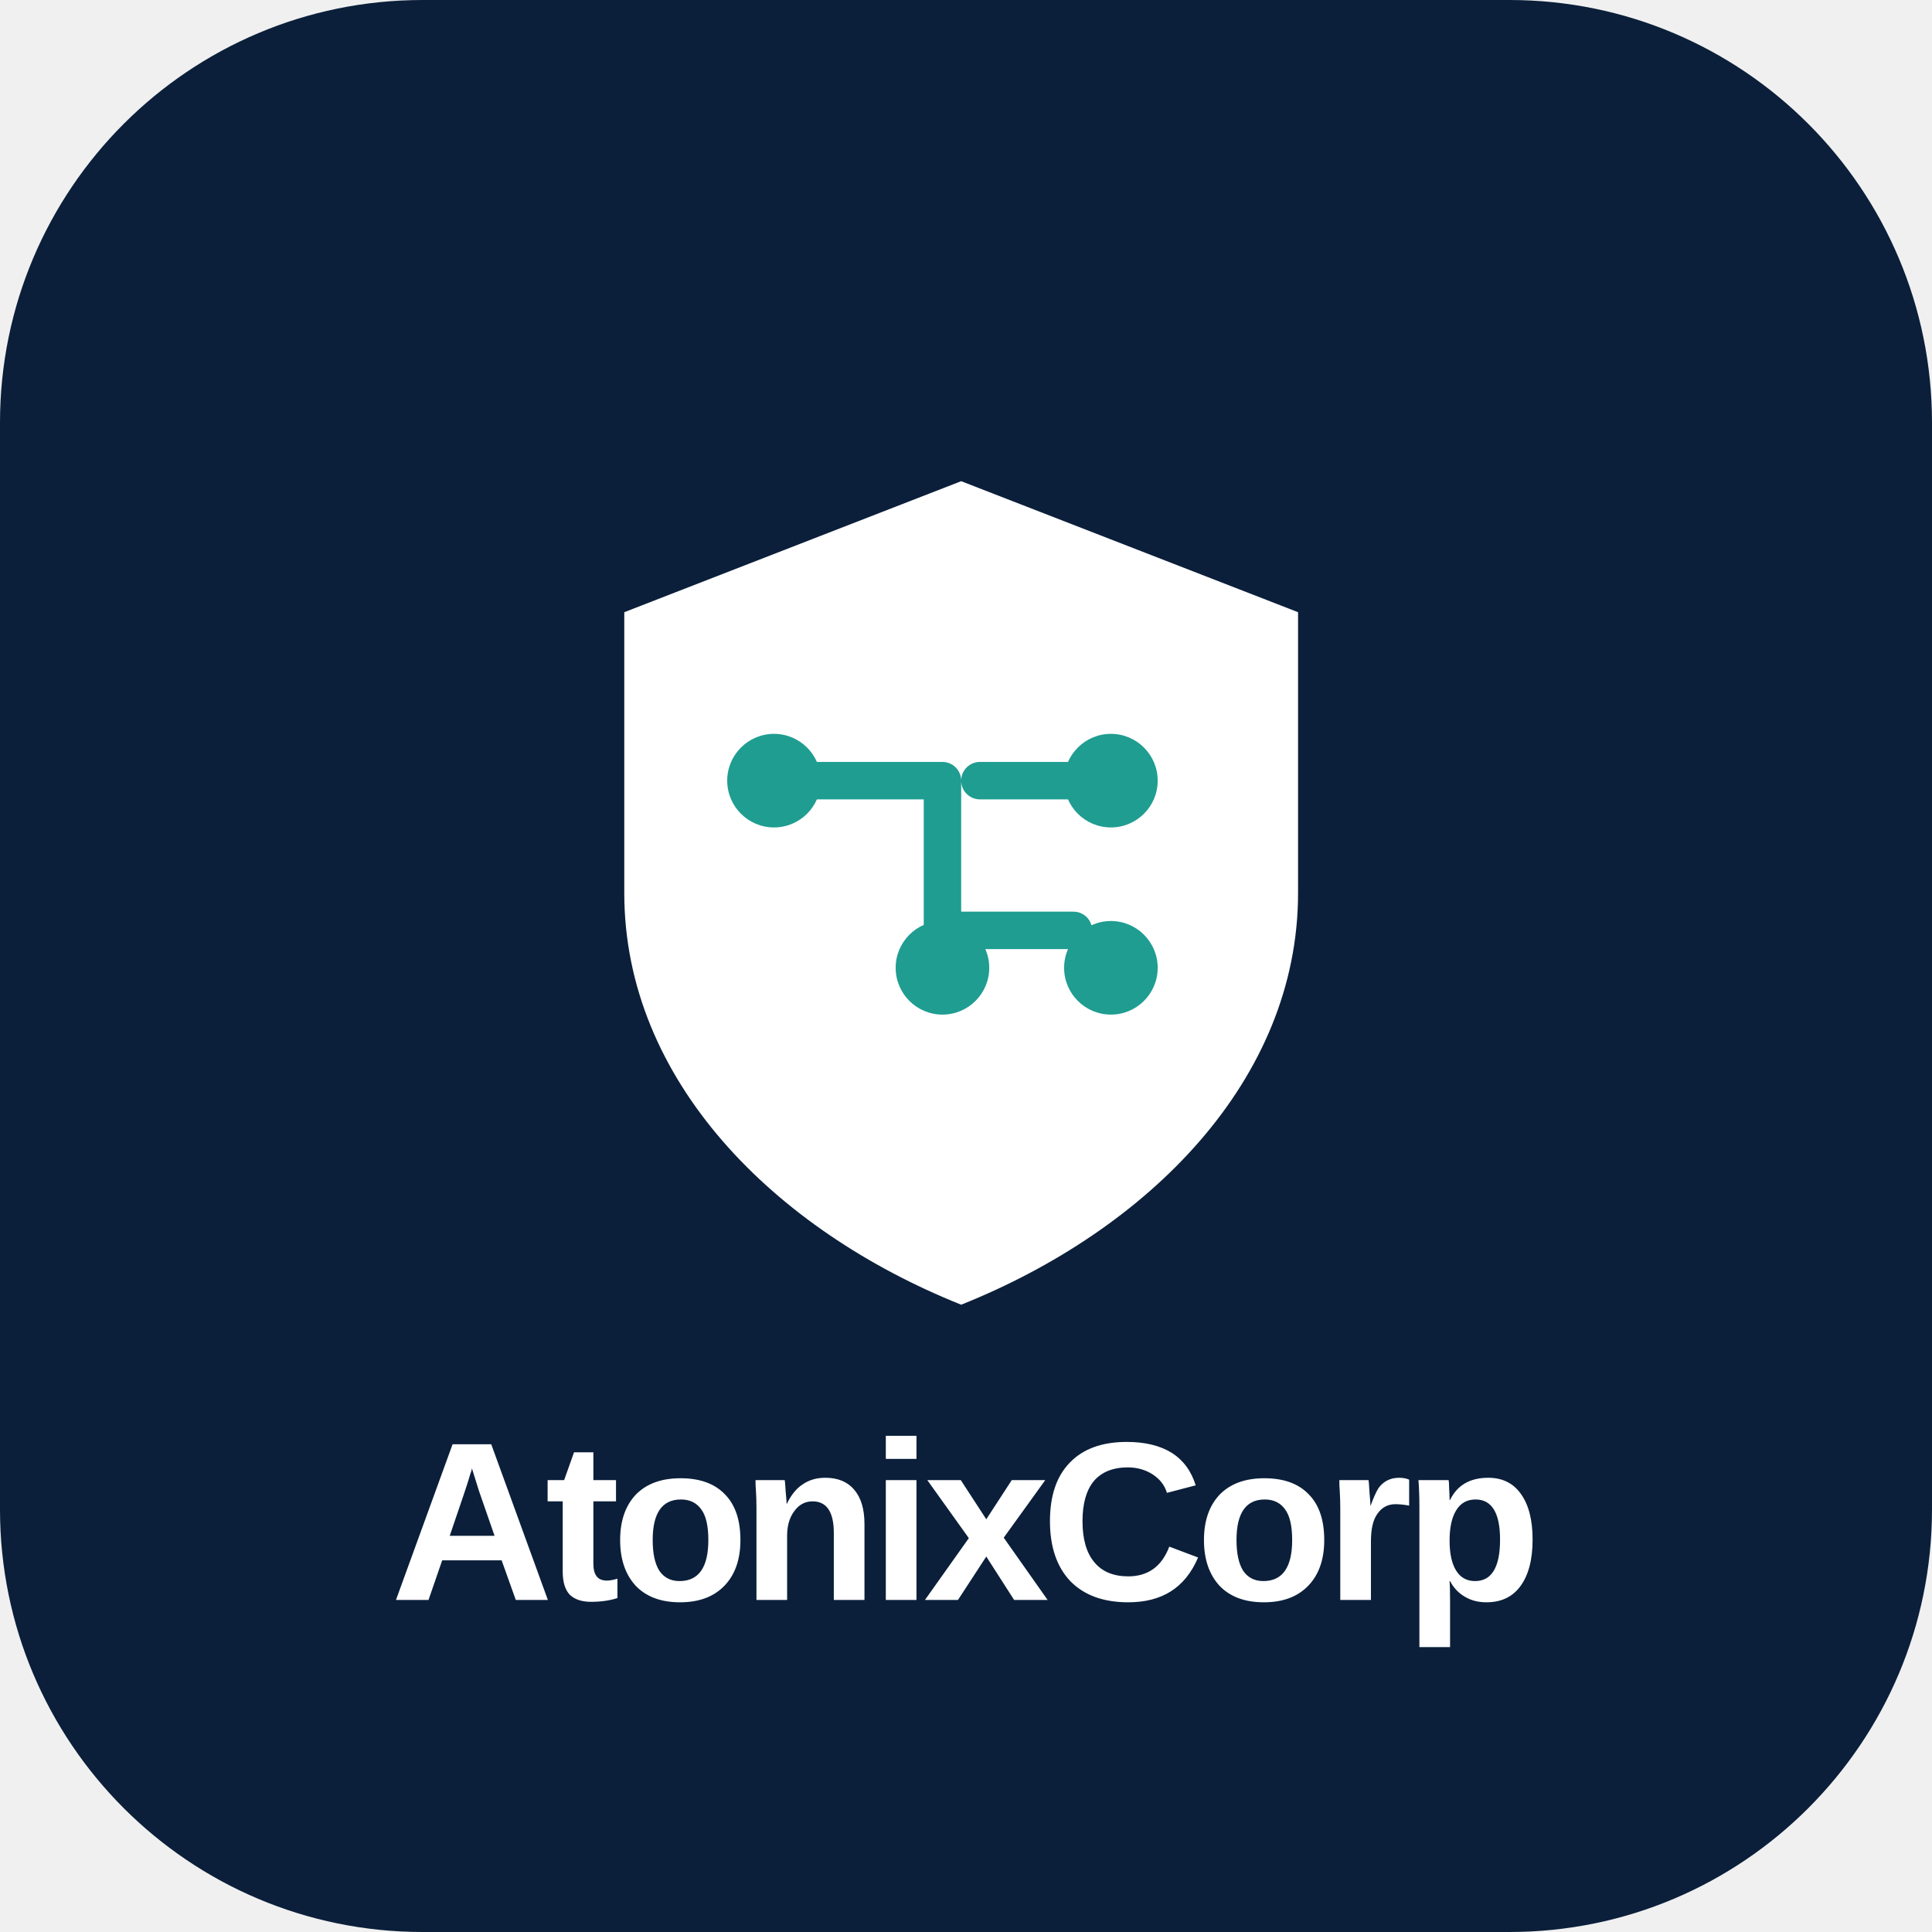
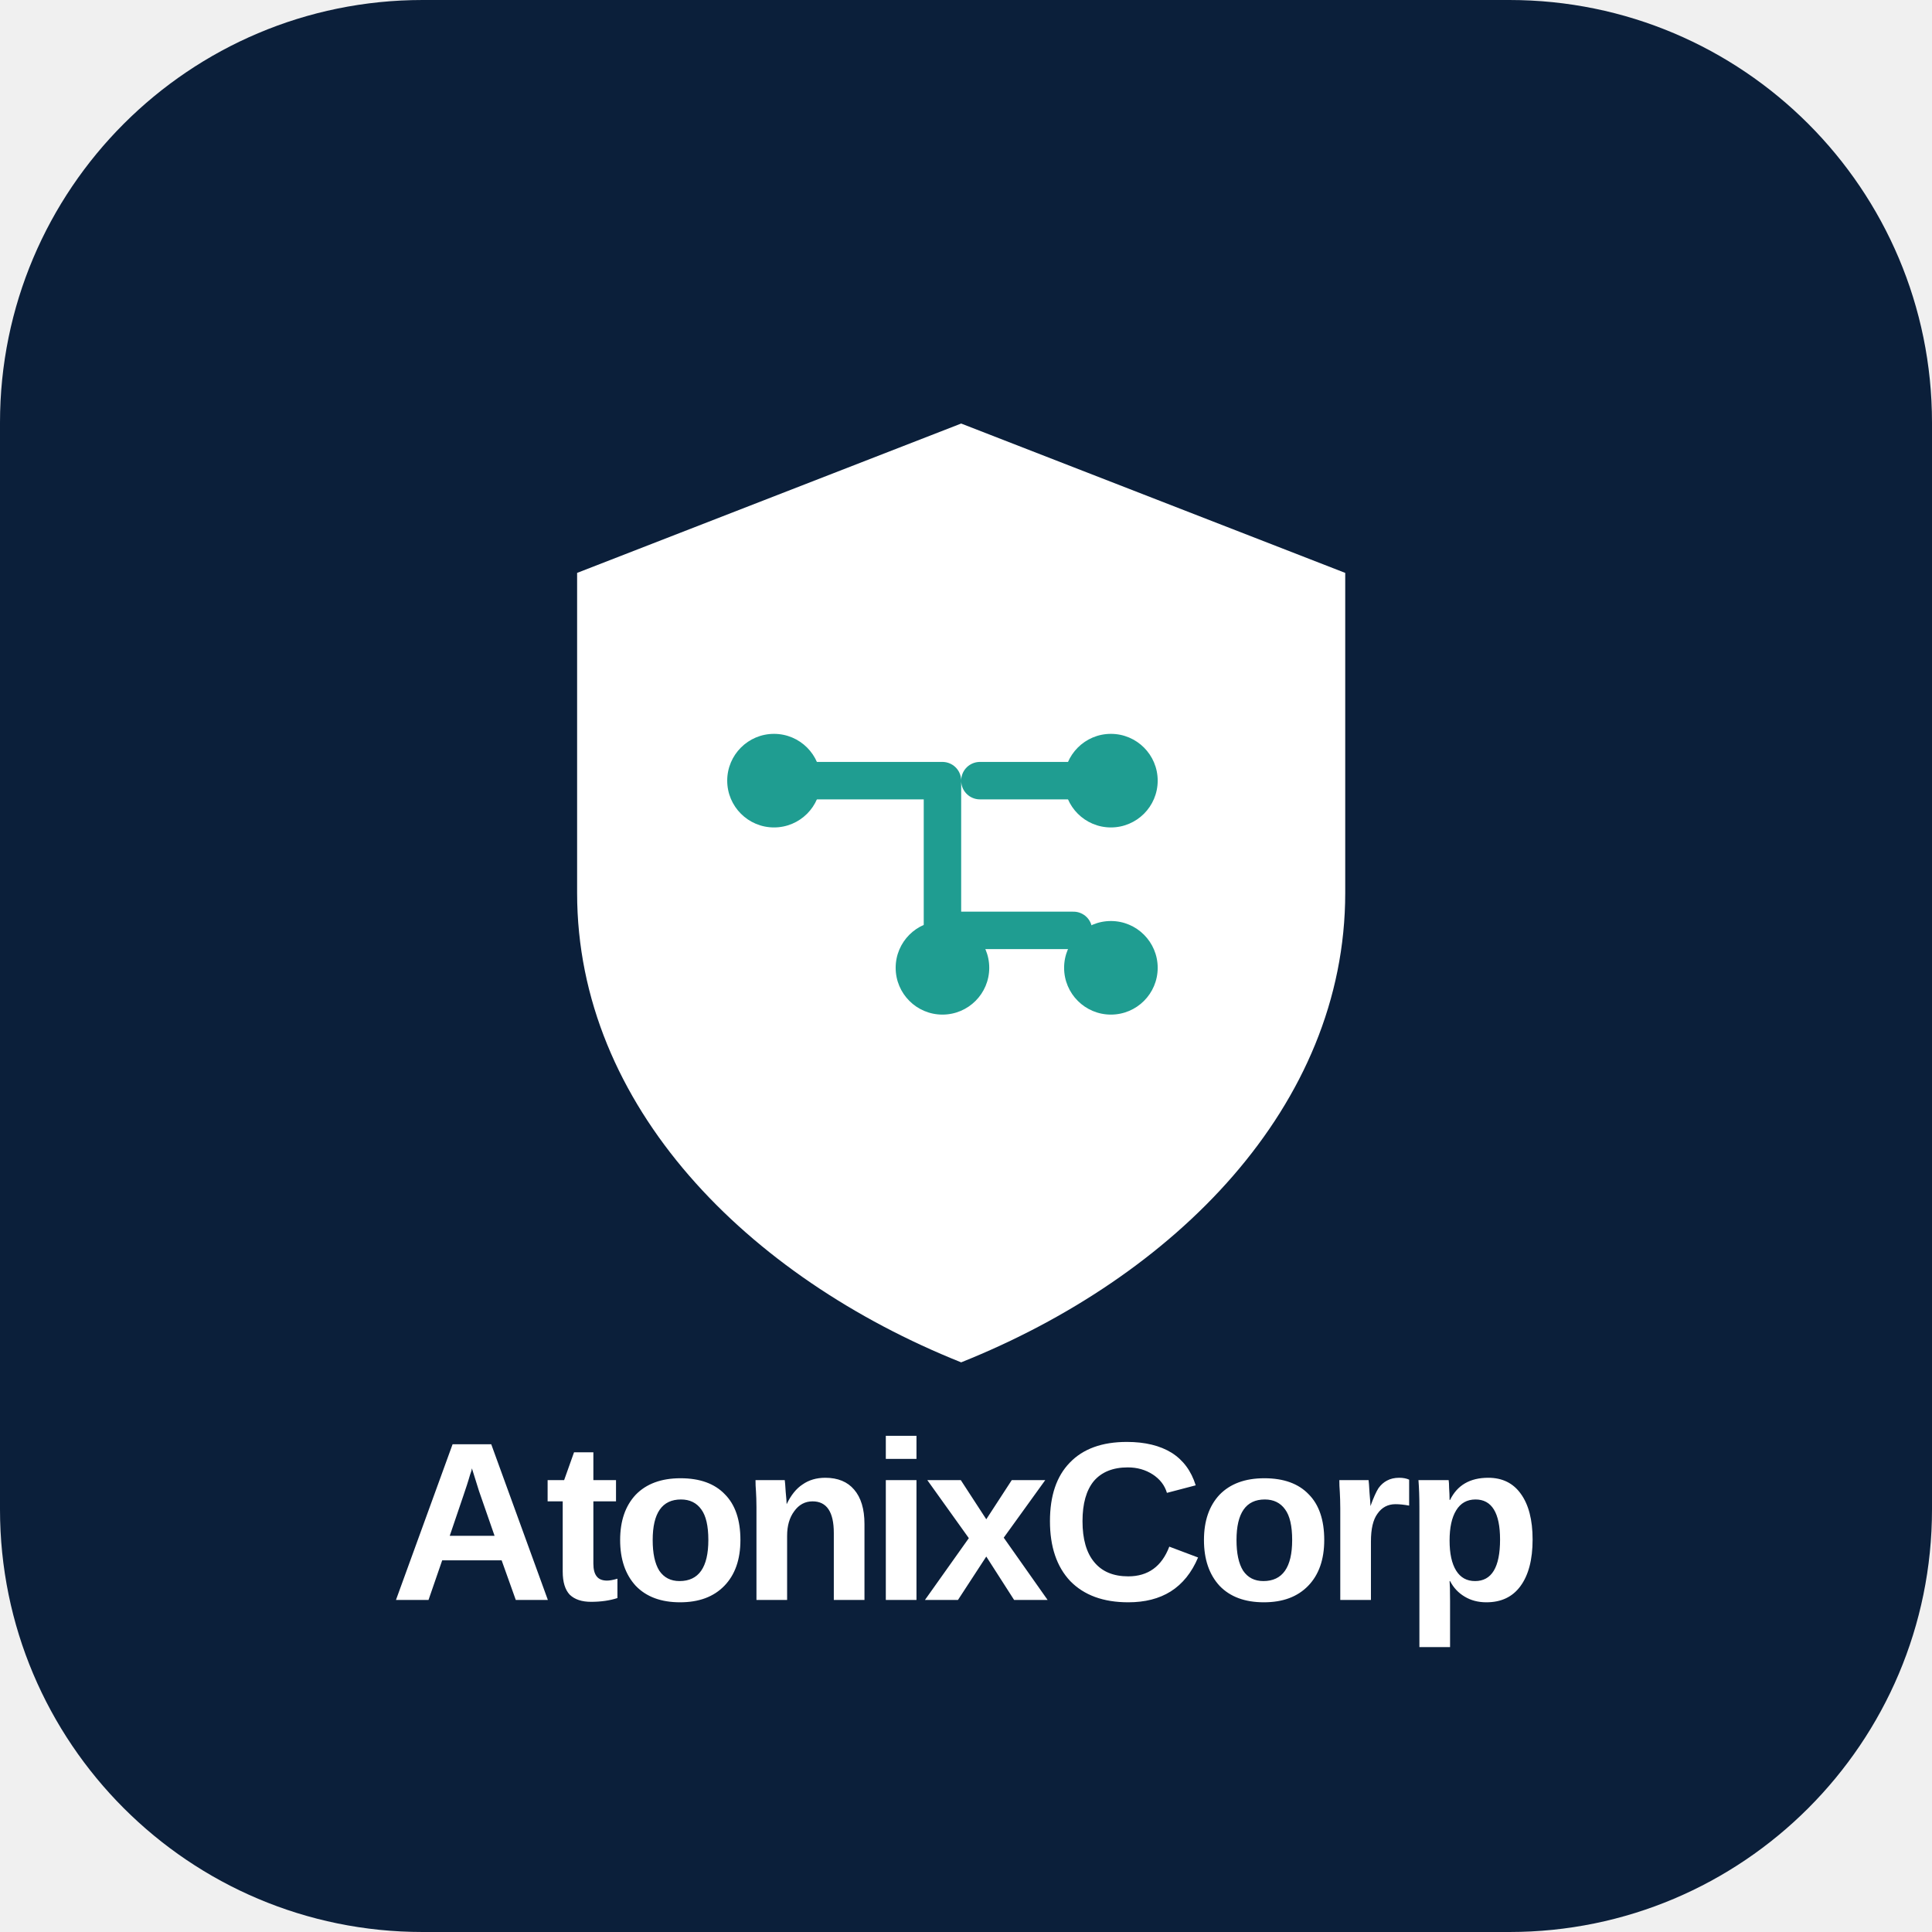
<svg xmlns="http://www.w3.org/2000/svg" width="1024" height="1024" viewBox="0 0 64 64" role="img" aria-labelledby="title">
  <rect width="64" height="64" rx="14" fill="#0B1F3A" />
  <g transform="translate(12 8.5) scale(.62)">
-     <path d="M32 12 50 19v15c0 10-8 18-18 22-10-4-18-12-18-22V19z" fill="#FFFFFF" />
+     <path d="M32 12 50 19v15c0 10-8 18-18 22-10-4-18-12-18-22V19z" fill="#FFFFFF" transform="translate(-4.48 -4.76) scale(1.14)" />
    <path d="M24 28h7m2 0h7M31 28v8m0 0h7" fill="none" stroke="#1F9D91" stroke-width="2" stroke-linecap="round" />
    <circle cx="22" cy="28" r="2.5" fill="#1F9D91" />
    <circle cx="40" cy="28" r="2.5" fill="#1F9D91" />
    <circle cx="31" cy="38" r="2.5" fill="#1F9D91" />
    <circle cx="40" cy="38" r="2.5" fill="#1F9D91" />
  </g>
  <text x="32" y="53" fill="#FFFFFF" font-family="IBM Plex Sans, Arial, sans-serif" font-size="7.5" font-weight="700" letter-spacing="-.3" text-anchor="middle">AtonixCorp</text>
</svg>
